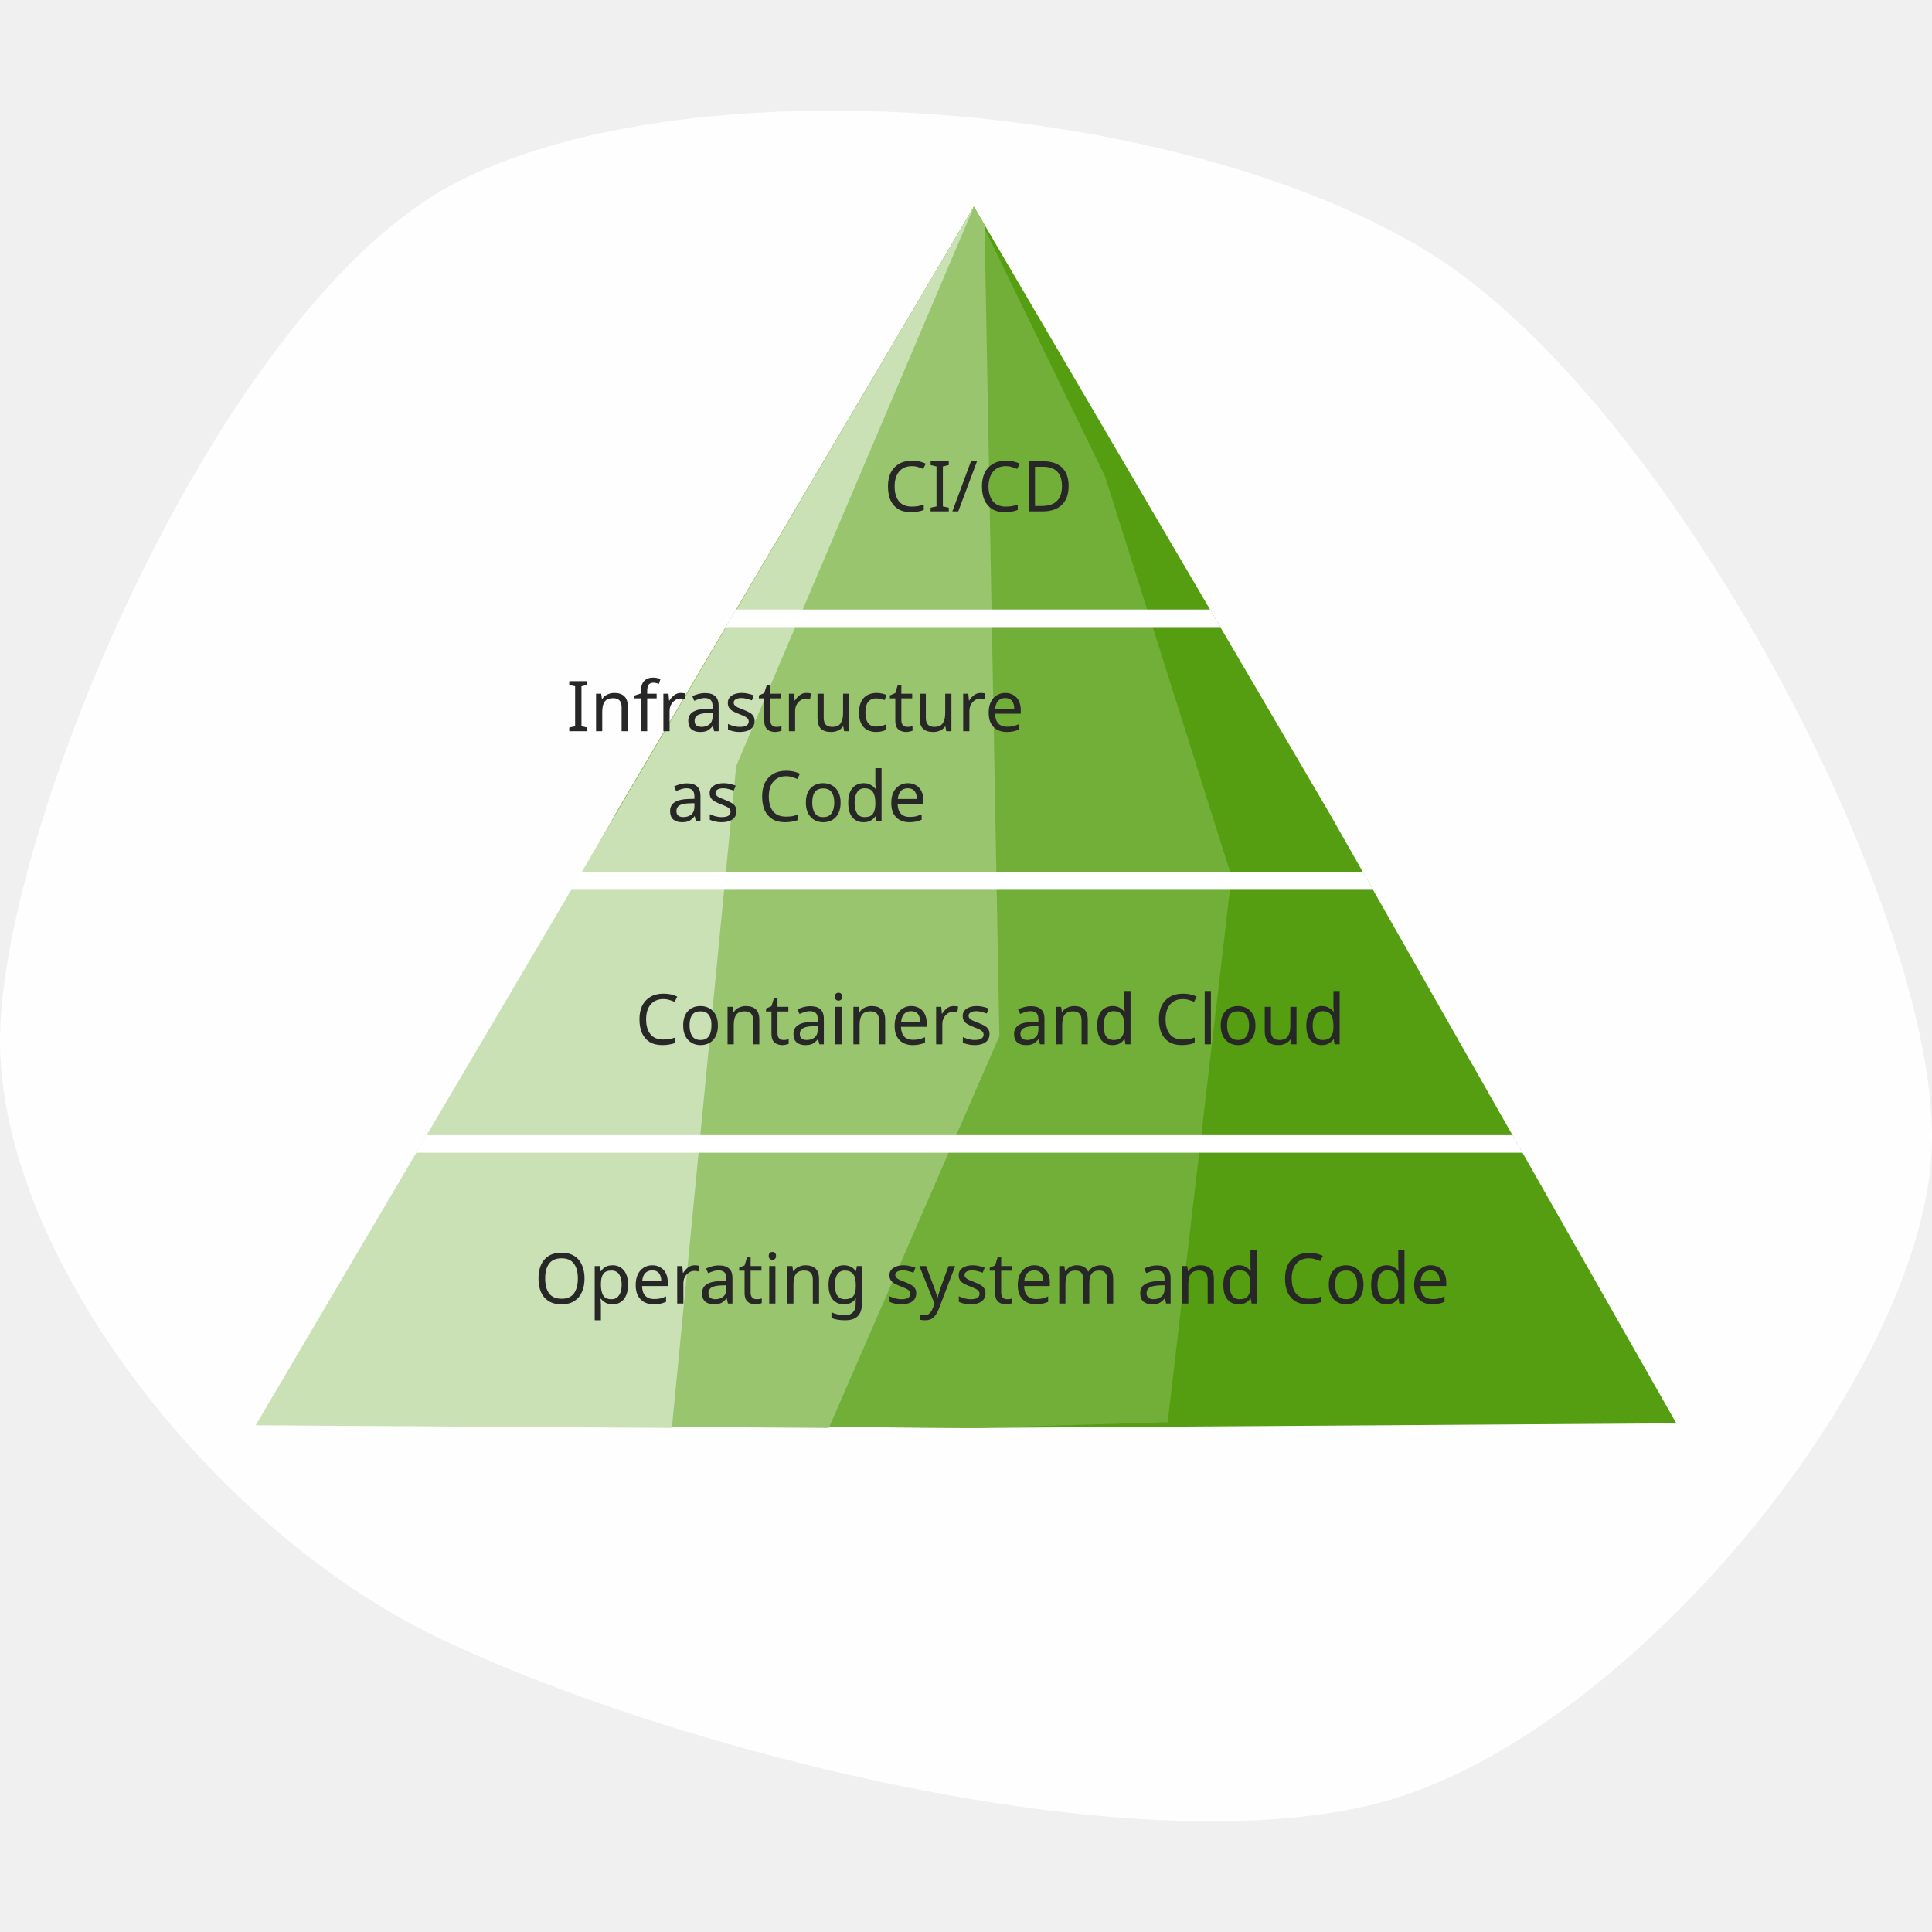
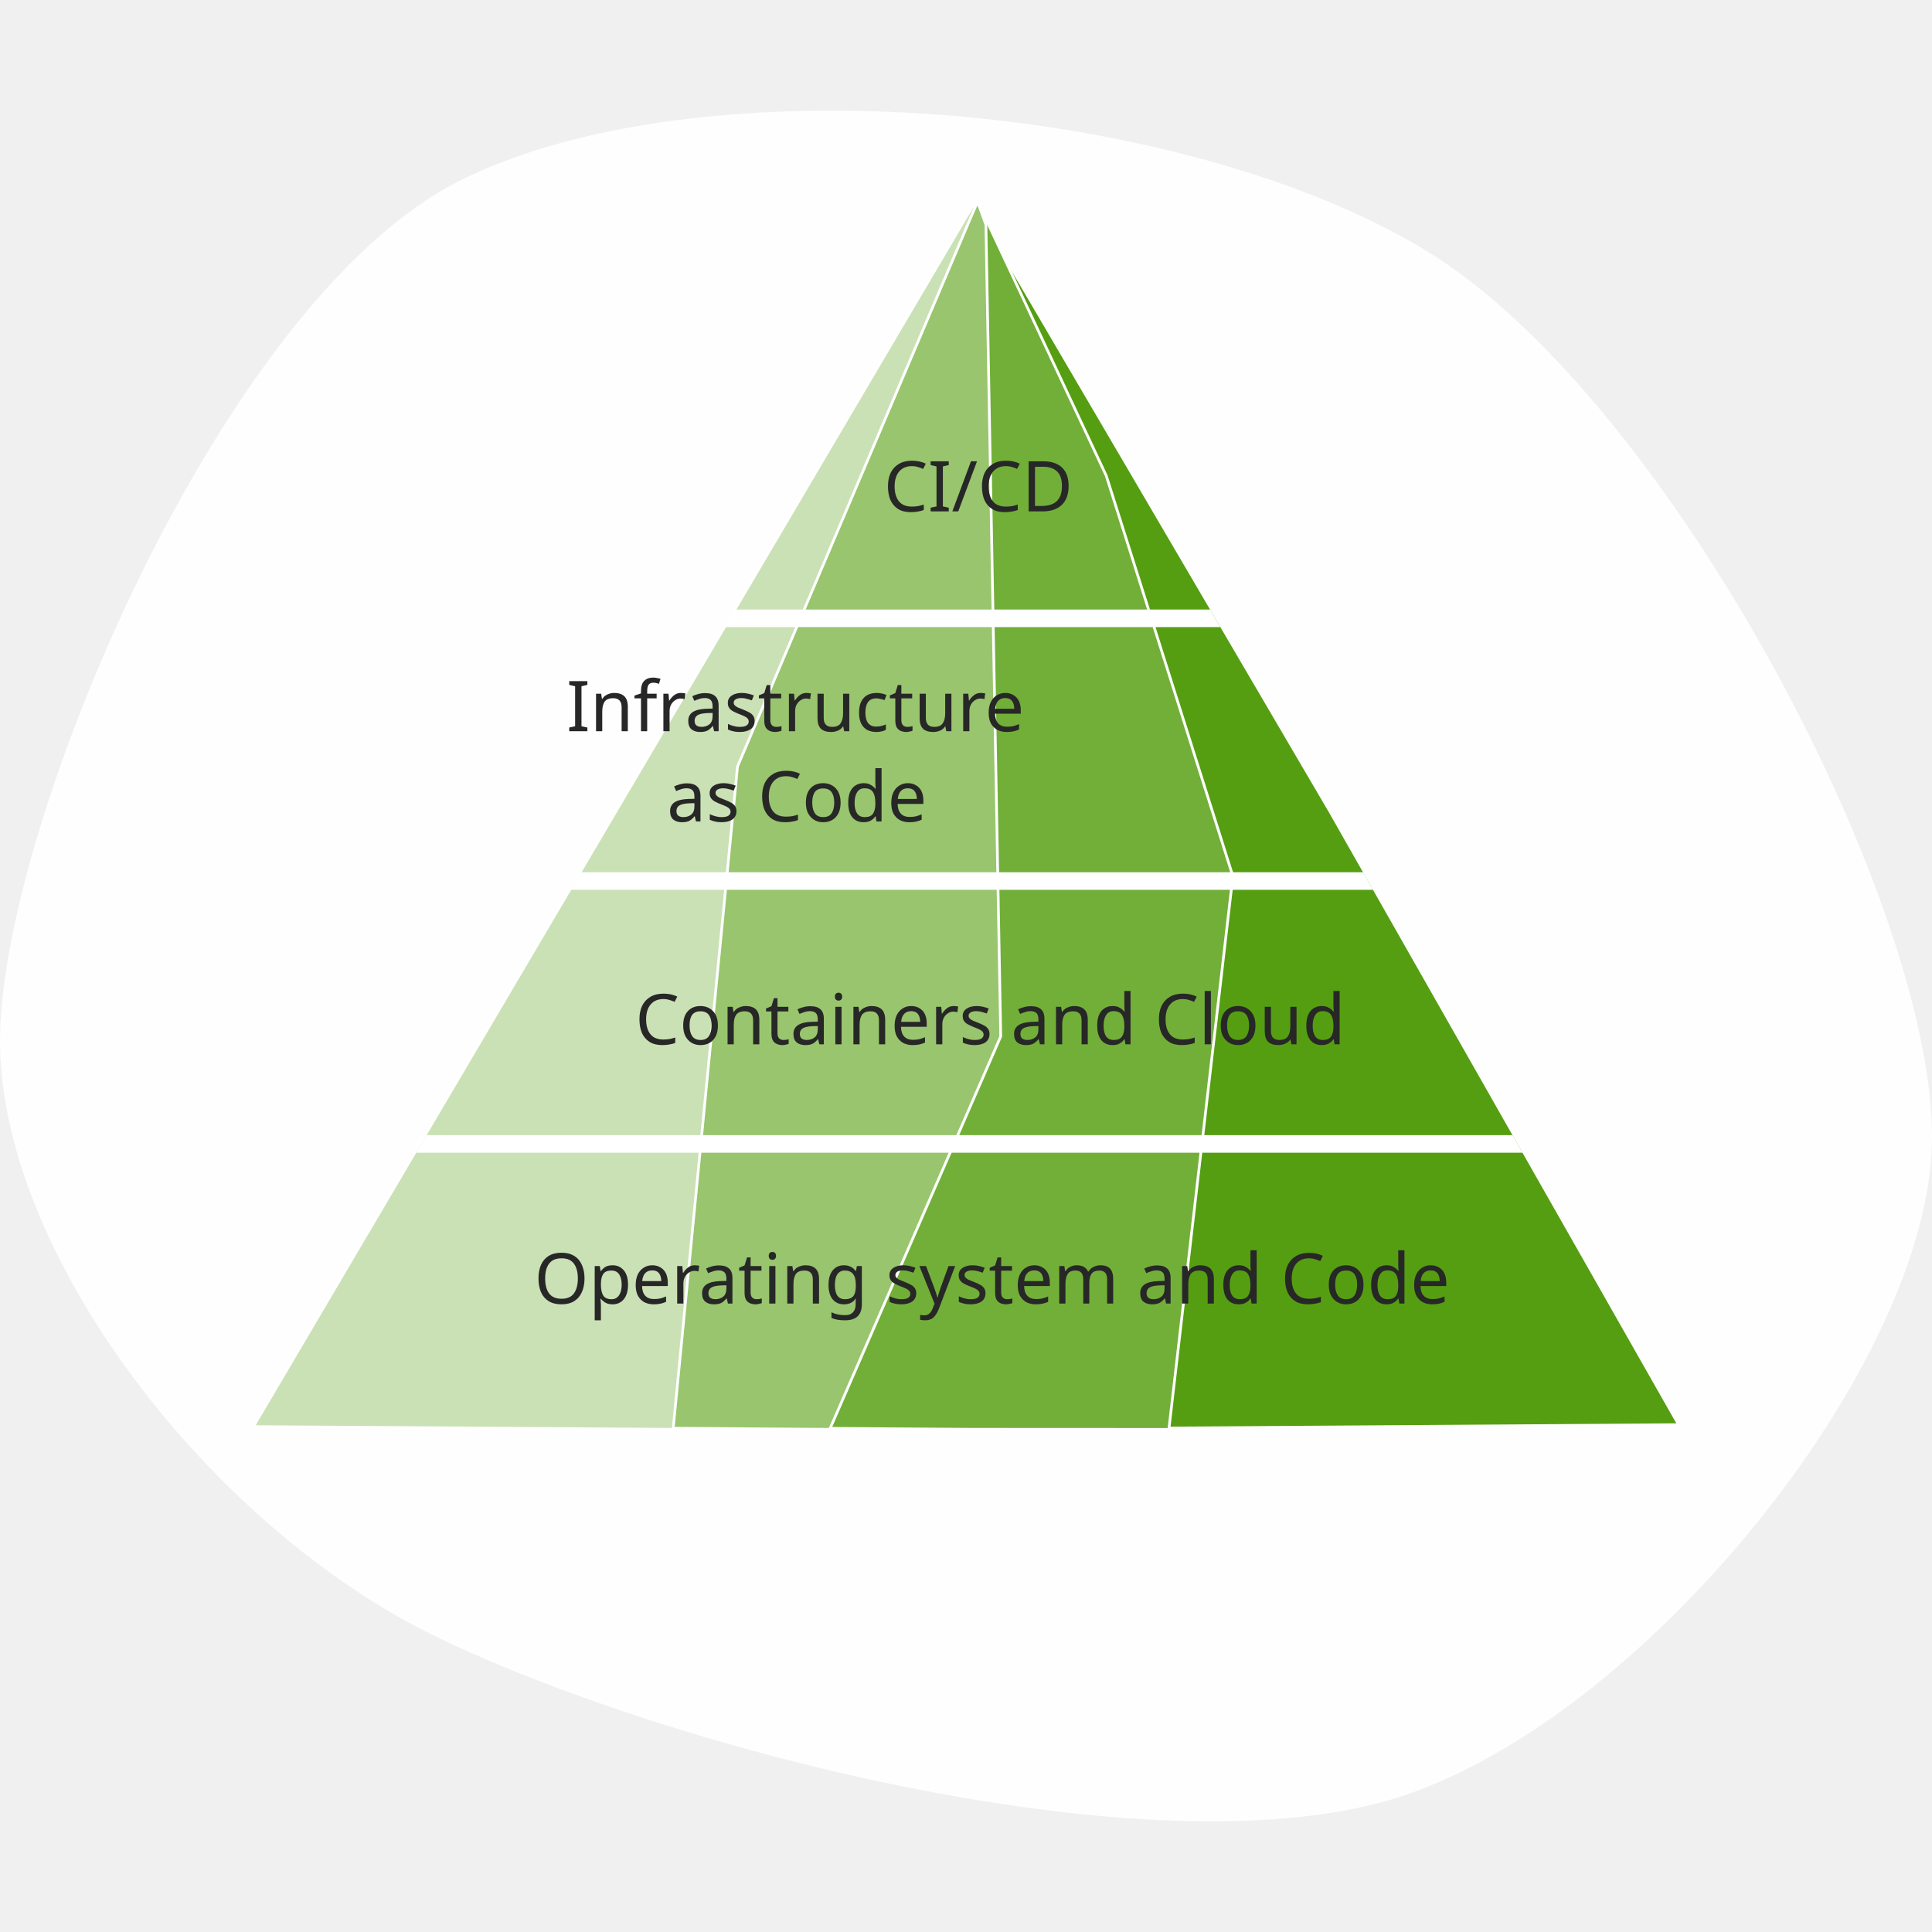
<svg xmlns="http://www.w3.org/2000/svg" width="110mm" height="110mm" viewBox="0 0 110 110" version="1.1" id="svg8" xml:space="preserve">
  <defs id="defs2">
    <marker style="overflow:visible" id="TriangleInS" refX="0" refY="0" orient="auto">
      <path transform="scale(-0.2)" style="fill:context-stroke;fill-rule:evenodd;stroke:context-stroke;stroke-width:1pt" d="M 5.77,0 -2.88,5 V -5 Z" id="path37369" />
    </marker>
    <marker style="overflow:visible" id="marker41551" refX="0" refY="0" orient="auto">
      <path transform="scale(0.2)" style="fill:context-stroke;fill-rule:evenodd;stroke:context-stroke;stroke-width:1pt" d="M 5.77,0 -2.88,5 V -5 Z" id="path37378" />
    </marker>
    <marker style="overflow:visible" id="marker41542" refX="0" refY="0" orient="auto">
      <path transform="matrix(-0.3,0,0,-0.3,0.69,0)" d="M 8.719,4.034 -2.207,0.016 8.719,-4.002 c -1.745,2.372 -1.735,5.617 -6e-7,8.035 z" style="fill:context-stroke;fill-rule:evenodd;stroke:context-stroke;stroke-width:0.625;stroke-linejoin:round" id="path41540" />
    </marker>
    <marker style="overflow:visible" id="Arrow2Send" refX="0" refY="0" orient="auto">
      <path transform="matrix(-0.3,0,0,-0.3,0.69,0)" d="M 8.719,4.034 -2.207,0.016 8.719,-4.002 c -1.745,2.372 -1.735,5.617 -6e-7,8.035 z" style="fill:context-stroke;fill-rule:evenodd;stroke:context-stroke;stroke-width:0.625;stroke-linejoin:round" id="path37263" />
    </marker>
    <marker style="overflow:visible" id="Tail" refX="0" refY="0" orient="auto">
      <g transform="scale(-1.2)" id="g37278">
        <path style="fill:none;fill-rule:evenodd;stroke:context-stroke;stroke-width:0.8;stroke-linecap:round" d="M -3.805,-3.959 0.544,0" id="path37266" />
        <path style="fill:none;fill-rule:evenodd;stroke:context-stroke;stroke-width:0.8;stroke-linecap:round" d="M -1.287,-3.959 3.062,0" id="path37268" />
        <path style="fill:none;fill-rule:evenodd;stroke:context-stroke;stroke-width:0.8;stroke-linecap:round" d="M 1.305,-3.959 5.654,0" id="path37270" />
        <path style="fill:none;fill-rule:evenodd;stroke:context-stroke;stroke-width:0.8;stroke-linecap:round" d="M -3.805,4.178 0.544,0.22" id="path37272" />
        <path style="fill:none;fill-rule:evenodd;stroke:context-stroke;stroke-width:0.8;stroke-linecap:round" d="M -1.287,4.178 3.062,0.22" id="path37274" />
        <path style="fill:none;fill-rule:evenodd;stroke:context-stroke;stroke-width:0.8;stroke-linecap:round" d="M 1.305,4.178 5.654,0.22" id="path37276" />
      </g>
    </marker>
    <marker style="overflow:visible" id="Arrow1Lend" refX="0" refY="0" orient="auto">
      <path transform="matrix(-0.8,0,0,-0.8,-10,0)" style="fill:context-stroke;fill-rule:evenodd;stroke:context-stroke;stroke-width:1pt" d="M 0,0 5,-5 -12.5,0 5,5 Z" id="path37233" />
    </marker>
    <marker style="overflow:visible" id="marker41484" refX="0" refY="0" orient="auto">
      <path transform="matrix(0.8,0,0,0.8,10,0)" style="fill:context-stroke;fill-rule:evenodd;stroke:context-stroke;stroke-width:1pt" d="M 0,0 5,-5 -12.5,0 5,5 Z" id="path41482" />
    </marker>
    <marker style="overflow:visible" id="Arrow1Lstart" refX="0" refY="0" orient="auto">
      <path transform="matrix(0.8,0,0,0.8,10,0)" style="fill:context-stroke;fill-rule:evenodd;stroke:context-stroke;stroke-width:1pt" d="M 0,0 5,-5 -12.5,0 5,5 Z" id="path37230" />
    </marker>
    <marker style="overflow:visible" id="Arrow1Send" refX="0" refY="0" orient="auto">
      <path transform="matrix(-0.2,0,0,-0.2,-1.2,0)" style="fill:context-stroke;fill-rule:evenodd;stroke:context-stroke;stroke-width:1pt" d="M 0,0 5,-5 -12.5,0 5,5 Z" id="path37245" />
    </marker>
    <marker style="overflow:visible" id="Arrow2Lend" refX="0" refY="0" orient="auto">
      <path transform="matrix(-1.1,0,0,-1.1,-1.1,0)" d="M 8.719,4.034 -2.207,0.016 8.719,-4.002 c -1.745,2.372 -1.735,5.617 -6e-7,8.035 z" style="fill:context-stroke;fill-rule:evenodd;stroke:context-stroke;stroke-width:0.625;stroke-linejoin:round" id="path37251" />
    </marker>
    <marker orient="auto" refY="0" refX="0" id="marker2025-3" style="overflow:visible">
      <path id="path2023-5" d="M 5.77,0 -2.88,5 V -5 Z" style="fill:#666666;fill-opacity:1;fill-rule:evenodd;stroke:#666666;stroke-width:1pt;stroke-opacity:1" transform="scale(-0.2)" />
    </marker>
    <marker orient="auto" refY="0" refX="0" id="TriangleOutS-6" style="overflow:visible">
      <path id="path1151-2" d="M 5.77,0 -2.88,5 V -5 Z" style="fill:#666666;fill-opacity:1;fill-rule:evenodd;stroke:#666666;stroke-width:1pt;stroke-opacity:1" transform="scale(0.2)" />
    </marker>
    <marker orient="auto" refY="0" refX="0" id="marker2025" style="overflow:visible">
      <path id="path2023" d="M 5.77,0 -2.88,5 V -5 Z" style="fill:#666666;fill-opacity:1;fill-rule:evenodd;stroke:#666666;stroke-width:1pt;stroke-opacity:1" transform="scale(-0.2)" />
    </marker>
    <marker orient="auto" refY="0" refX="0" id="TriangleOutS" style="overflow:visible">
      <path id="path1151" d="M 5.77,0 -2.88,5 V -5 Z" style="fill:#666666;fill-opacity:1;fill-rule:evenodd;stroke:#666666;stroke-width:1pt;stroke-opacity:1" transform="scale(0.2)" />
    </marker>
    <marker orient="auto" refY="0" refX="0" id="marker2025-3-3" style="overflow:visible">
      <path id="path2023-5-6" d="M 5.77,0 -2.88,5 V -5 Z" style="fill:#666666;fill-opacity:1;fill-rule:evenodd;stroke:#666666;stroke-width:1pt;stroke-opacity:1" transform="scale(-0.2)" />
    </marker>
    <marker orient="auto" refY="0" refX="0" id="TriangleOutS-6-7" style="overflow:visible">
      <path id="path1151-2-5" d="M 5.77,0 -2.88,5 V -5 Z" style="fill:#666666;fill-opacity:1;fill-rule:evenodd;stroke:#666666;stroke-width:1pt;stroke-opacity:1" transform="scale(0.2)" />
    </marker>
    <marker orient="auto" refY="0" refX="0" id="marker2025-3-6" style="overflow:visible">
      <path id="path2023-5-2" d="M 5.77,0 -2.88,5 V -5 Z" style="fill:#666666;fill-opacity:1;fill-rule:evenodd;stroke:#666666;stroke-width:1pt;stroke-opacity:1" transform="scale(-0.2)" />
    </marker>
    <marker orient="auto" refY="0" refX="0" id="TriangleOutS-6-9" style="overflow:visible">
      <path id="path1151-2-1" d="M 5.77,0 -2.88,5 V -5 Z" style="fill:#666666;fill-opacity:1;fill-rule:evenodd;stroke:#666666;stroke-width:1pt;stroke-opacity:1" transform="scale(0.2)" />
    </marker>
    <marker style="overflow:visible" id="TriangleInS-3" refX="0" refY="0" orient="auto">
      <path transform="scale(-0.2)" style="fill:context-stroke;fill-rule:evenodd;stroke:context-stroke;stroke-width:1pt" d="M 5.77,0 -2.88,5 V -5 Z" id="path37369-6" />
    </marker>
    <marker style="overflow:visible" id="marker41551-7" refX="0" refY="0" orient="auto">
      <path transform="scale(0.2)" style="fill:context-stroke;fill-rule:evenodd;stroke:context-stroke;stroke-width:1pt" d="M 5.77,0 -2.88,5 V -5 Z" id="path37378-5" />
    </marker>
  </defs>
  <g id="g166" transform="matrix(0.5647201,0,0,0.5647201,-82.80447,-51.39635)" style="display:inline">
    <g id="g362" transform="translate(0,-2.81113)">
      <g id="g1714" transform="translate(2.1231069e-6,-11.24448)">
        <path d="M 341.397,220.716 C 342.231,197.5 315.262,145.56 290.517,130.407 c -24.745,-15.153 -73.61,-19.184 -97.59,-7.09 -23.981,12.095 -45.945,64.521 -46.293,86.138 -0.348,21.617 21.061,49.623 44.208,60.744 23.146,11.121 69.578,23.146 94.671,16.682 25.093,-6.464 55.051,-42.95 55.885,-66.166 C 342.231,197.5 315.262,145.56 290.517,130.407" fill="#e6e6e6" id="path296" style="fill:#ffffff;fill-opacity:0.94;stroke-width:0.465" />
        <g id="g1394" transform="translate(8.853942,18.22435)">
          <path style="opacity:1;vector-effect:none;fill:#559e11;fill-opacity:1;stroke:none;stroke-width:0.55;stroke-linecap:butt;stroke-linejoin:miter;stroke-miterlimit:4;stroke-dasharray:none;stroke-dashoffset:0;stroke-opacity:1;paint-order:stroke fill markers" id="path858-0" d="m 306.784,230.344 -70.821,0.467 -70.821,-0.467 35.006,-61.566 35.815,-61.1 35.815,61.1 z" />
-           <path style="opacity:1;vector-effect:none;fill:#72af39;fill-opacity:1;stroke:none;stroke-width:0.55;stroke-linecap:butt;stroke-linejoin:miter;stroke-miterlimit:4;stroke-dasharray:none;stroke-dashoffset:0;stroke-opacity:1;paint-order:stroke fill markers" d="m 255.501,230.234 -19.625,0.576 -70.821,-0.467 35.093,-62.004 35.815,-60.661 13.219,27.182 12.755,40.336 z" id="path1756-6" />
-           <path style="opacity:1;vector-effect:none;fill:#98c56e;fill-opacity:1;stroke:none;stroke-width:0.55;stroke-linecap:butt;stroke-linejoin:miter;stroke-miterlimit:4;stroke-dasharray:none;stroke-dashoffset:0;stroke-opacity:1;paint-order:stroke fill markers" d="m 221.339,230.81 -56.198,-0.376 35.007,-61.566 35.815,-61.191 1.076,1.845 1.492,81.789 z" id="path1758-3" />
-           <path style="opacity:1;vector-effect:none;fill:#cae1b5;fill-opacity:1;stroke:none;stroke-width:0.55;stroke-linecap:butt;stroke-linejoin:miter;stroke-miterlimit:4;stroke-dasharray:none;stroke-dashoffset:0;stroke-opacity:1;paint-order:stroke fill markers" d="m 205.515,230.81 -41.961,-0.27 72.409,-122.862 -23.966,56.409 z" id="path1760-2" />
+           <path style="opacity:1;vector-effect:none;fill:#72af39;fill-opacity:1;stroke:#ffffff;stroke-width:0.55;stroke-linecap:butt;stroke-linejoin:miter;stroke-miterlimit:4;stroke-dasharray:none;stroke-dashoffset:0;stroke-opacity:1;paint-order:stroke fill markers" d="m 255.501,230.819 -19.625,-0.009 -70.821,-0.467 35.093,-62.004 36.235,-60.782 12.798,27.302 12.755,40.336 z" id="path1756-6" />
+           <path style="opacity:1;vector-effect:none;fill:#98c56e;fill-opacity:1;stroke:#ffffff;stroke-width:0.55;stroke-linecap:butt;stroke-linejoin:miter;stroke-miterlimit:4;stroke-dasharray:none;stroke-dashoffset:0;stroke-opacity:1;paint-order:stroke fill markers" d="m 221.339,230.81 -56.198,-0.376 35.007,-61.566 36.187,-61.287 0.704,1.941 1.492,81.789 z" id="path1758-3" />
+           <path style="opacity:1;vector-effect:none;fill:#cae1b5;fill-opacity:1;stroke:#ffffff;stroke-width:0.55;stroke-linecap:butt;stroke-linejoin:miter;stroke-miterlimit:4;stroke-dasharray:none;stroke-dashoffset:0;stroke-opacity:1;paint-order:stroke fill markers" d="m 205.515,230.81 -41.961,-0.27 72.409,-122.862 -23.966,56.409 z" id="path1760-2" />
          <text xml:space="preserve" style="font-style:normal;font-weight:normal;font-size:10.583px;line-height:1.25;font-family:sans-serif;letter-spacing:0px;word-spacing:0px;fill:#272727;fill-opacity:1;stroke:none;stroke-width:0.265" x="191.629" y="218.27" id="text876-5">
            <tspan id="tspan874-5" x="191.629" y="218.27" style="font-style:normal;font-variant:normal;font-weight:normal;font-stretch:normal;font-size:7.056px;font-family:Ubuntu;-inkscape-font-specification:Ubuntu;fill:#272727;fill-opacity:1;stroke-width:0.265">Operating system and Code</tspan>
          </text>
          <text id="text880-4" y="192.134" x="201.807" style="font-style:normal;font-weight:normal;font-size:10.583px;line-height:1.25;font-family:sans-serif;letter-spacing:0px;word-spacing:0px;fill:#272727;fill-opacity:1;stroke:none;stroke-width:0.265" xml:space="preserve">
            <tspan style="font-style:normal;font-variant:normal;font-weight:normal;font-stretch:normal;font-size:7.056px;font-family:Ubuntu;-inkscape-font-specification:Ubuntu;fill:#272727;fill-opacity:1;stroke-width:0.265" y="192.134" x="201.807" id="tspan878-7">Containers and Cloud</tspan>
          </text>
          <text id="text888-6" y="138.403" x="226.865" style="font-style:normal;font-weight:normal;font-size:10.583px;line-height:1.25;font-family:sans-serif;letter-spacing:0px;word-spacing:0px;fill:#272727;fill-opacity:1;stroke:none;stroke-width:0.265" xml:space="preserve">
            <tspan style="font-style:normal;font-variant:normal;font-weight:normal;font-stretch:normal;font-size:7.056px;font-family:Ubuntu;-inkscape-font-specification:Ubuntu;fill:#272727;fill-opacity:1;stroke-width:0.265" y="138.403" x="226.865" id="tspan886-5">CI/CD</tspan>
          </text>
          <g id="g910-6" transform="translate(3.963131,-1.35998)" style="fill:#272727;fill-opacity:1">
            <text id="text884-9" y="171.023" x="232.038" style="font-style:normal;font-weight:normal;font-size:10.583px;line-height:1.25;font-family:sans-serif;text-align:center;letter-spacing:0px;word-spacing:0px;text-anchor:middle;fill:#272727;fill-opacity:1;stroke:none;stroke-width:0.265" xml:space="preserve">
              <tspan id="tspan894-3" style="font-style:normal;font-variant:normal;font-weight:normal;font-stretch:normal;font-size:7.056px;line-height:0px;font-family:Ubuntu;-inkscape-font-specification:Ubuntu;text-align:center;text-anchor:middle;fill:#272727;fill-opacity:1;stroke-width:0.265" y="171.023" x="232.038">as Code</tspan>
            </text>
            <text xml:space="preserve" style="font-style:normal;font-weight:normal;font-size:10.583px;line-height:1.25;font-family:sans-serif;text-align:center;letter-spacing:0px;word-spacing:0px;text-anchor:middle;fill:#272727;fill-opacity:1;stroke:none;stroke-width:0.265" x="231.887" y="161.925" id="text900-7">
              <tspan x="231.887" y="161.925" style="font-style:normal;font-variant:normal;font-weight:normal;font-stretch:normal;font-size:7.056px;line-height:0px;font-family:Ubuntu;-inkscape-font-specification:Ubuntu;text-align:center;text-anchor:middle;fill:#272727;fill-opacity:1;stroke-width:0.265" id="tspan898-4">Infrastructure</tspan>
            </text>
          </g>
        </g>
        <path id="rect1656" style="fill:#ffffff;stroke-width:0.763;stroke-linejoin:round;stop-color:#000000" d="m 220.834,166.52 h 47.797 l 1.034,1.771 h -49.876 z" />
        <path id="rect1656-3" style="display:inline;fill:#ffffff;stroke-width:0.763;stroke-linejoin:round;stop-color:#000000" d="m 205.24,193.006 h 78.815 l 1.005,1.771 h -80.864 z" />
        <path id="rect1656-3-6" style="display:inline;fill:#ffffff;stroke-width:0.763;stroke-linejoin:round;stop-color:#000000" d="m 189.644,219.513 h 109.481 l 1.005,1.771 H 188.599 Z" />
      </g>
    </g>
  </g>
</svg>
